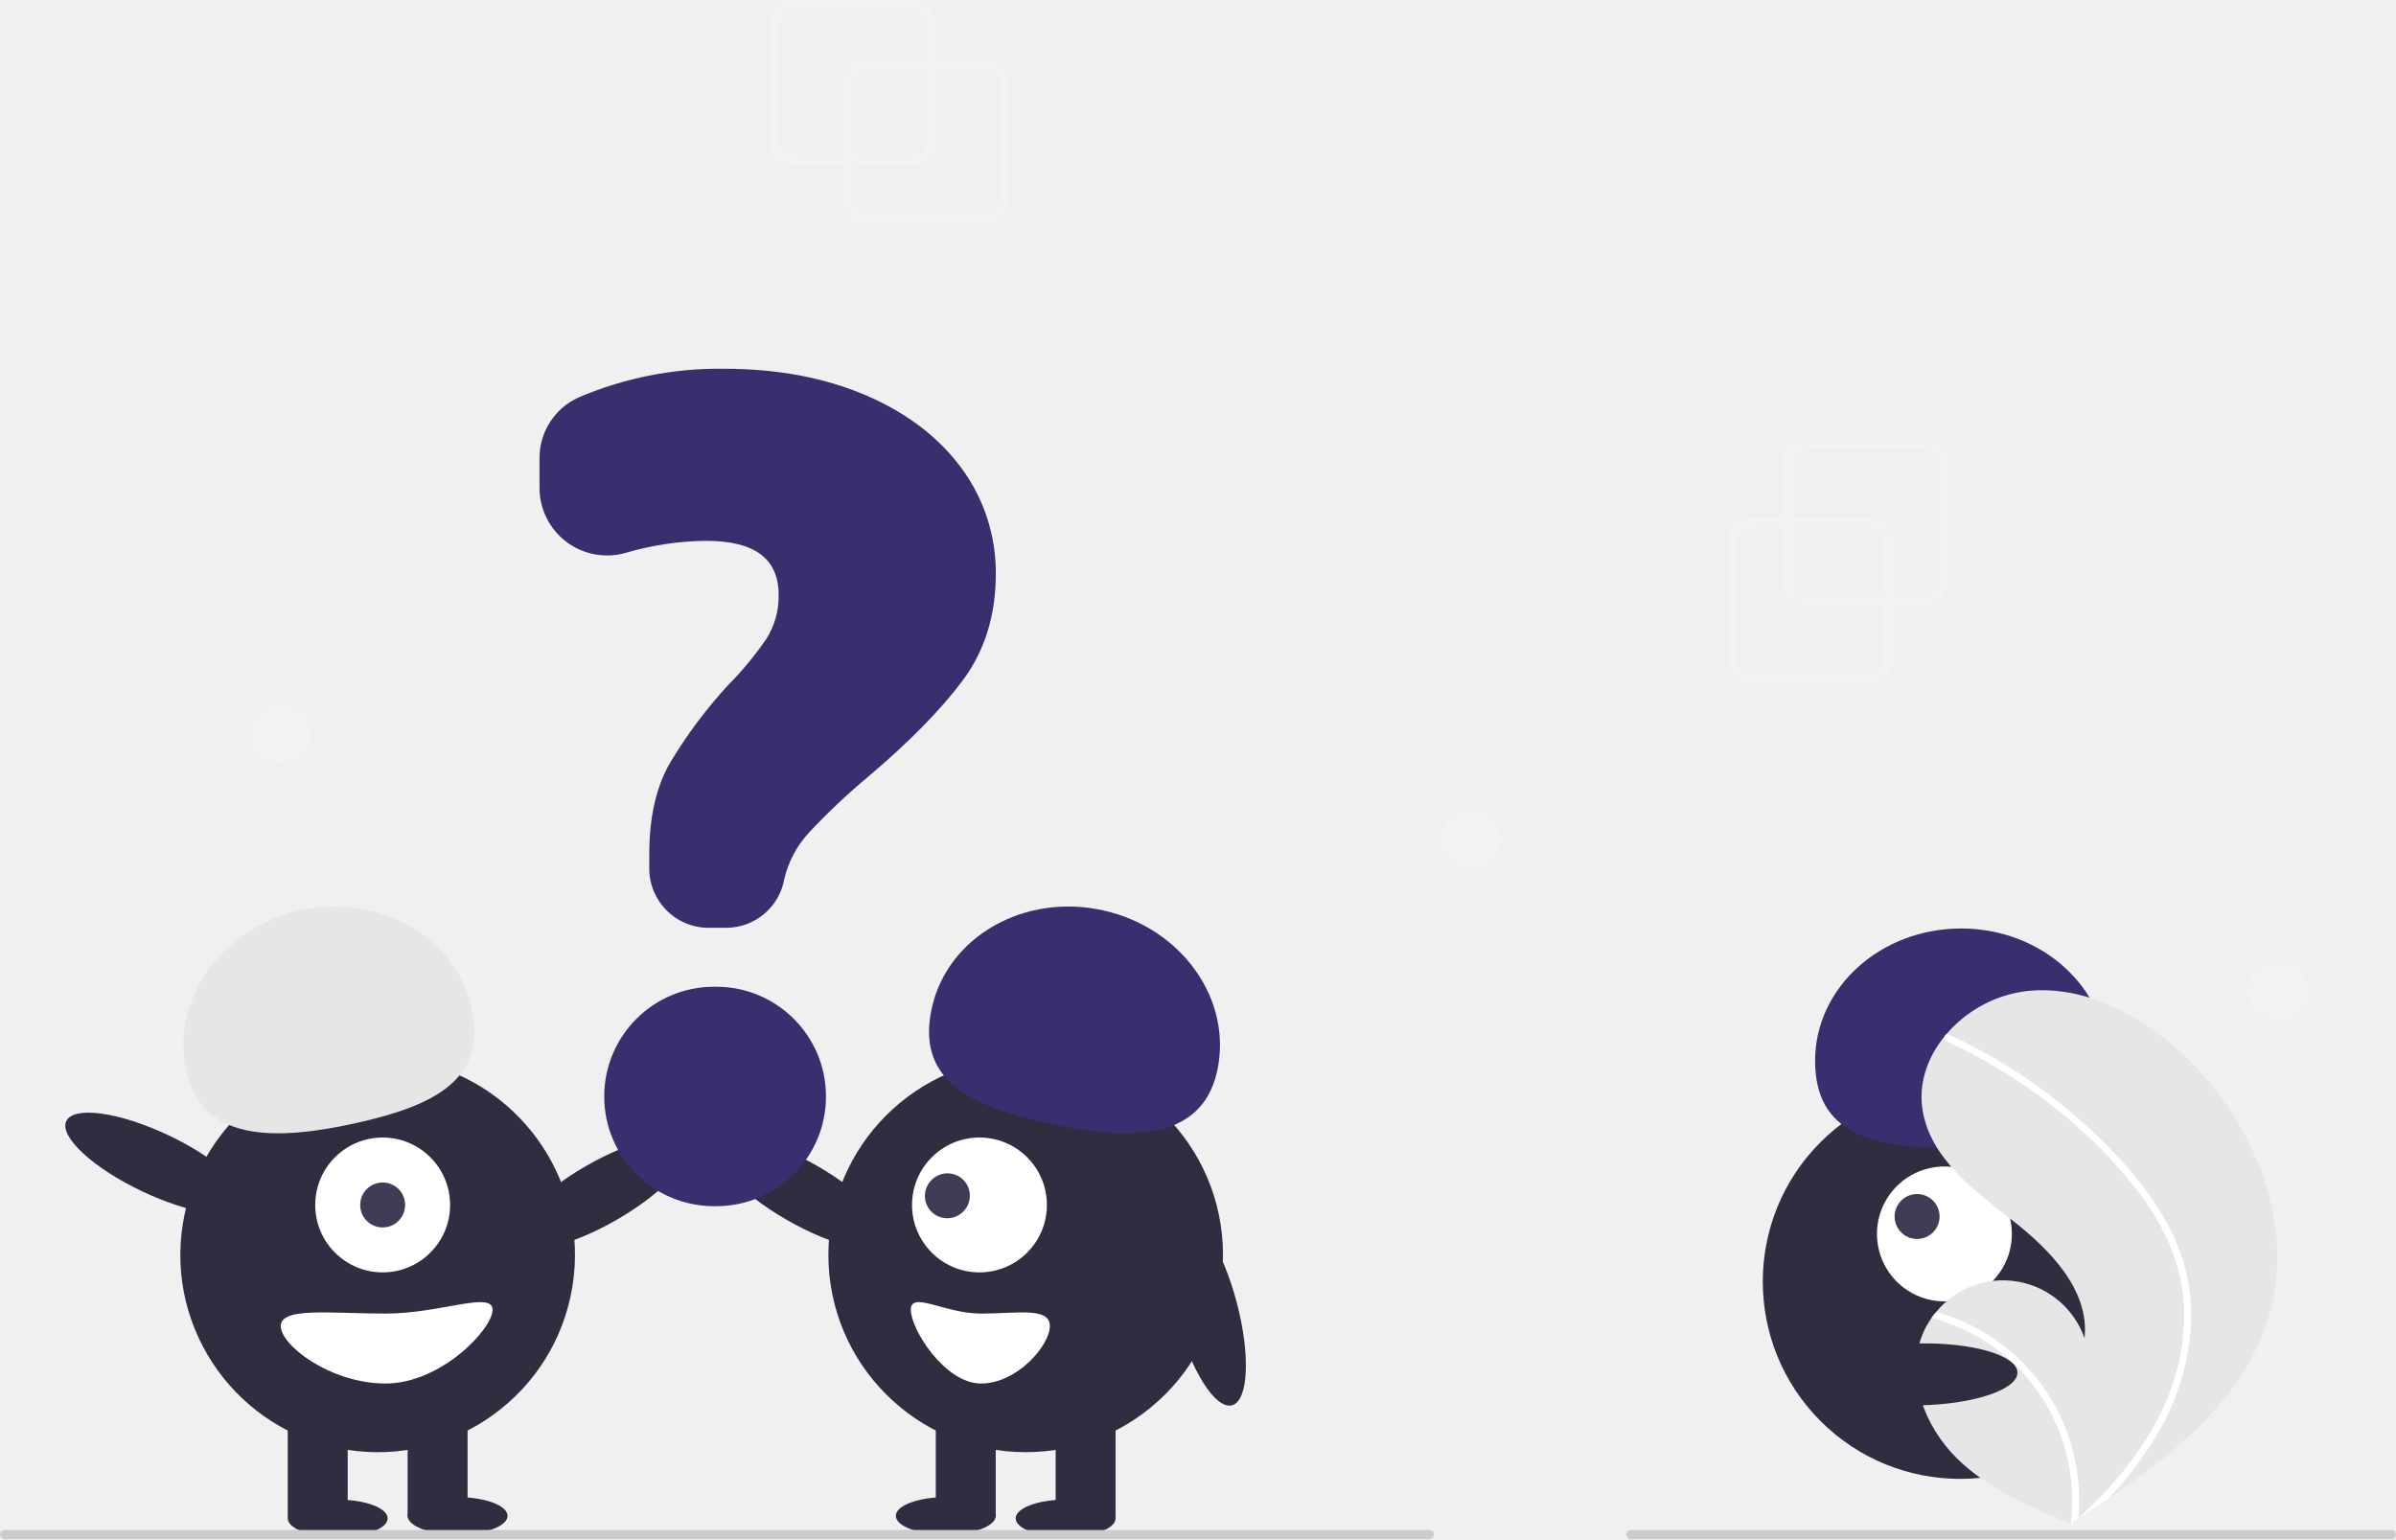
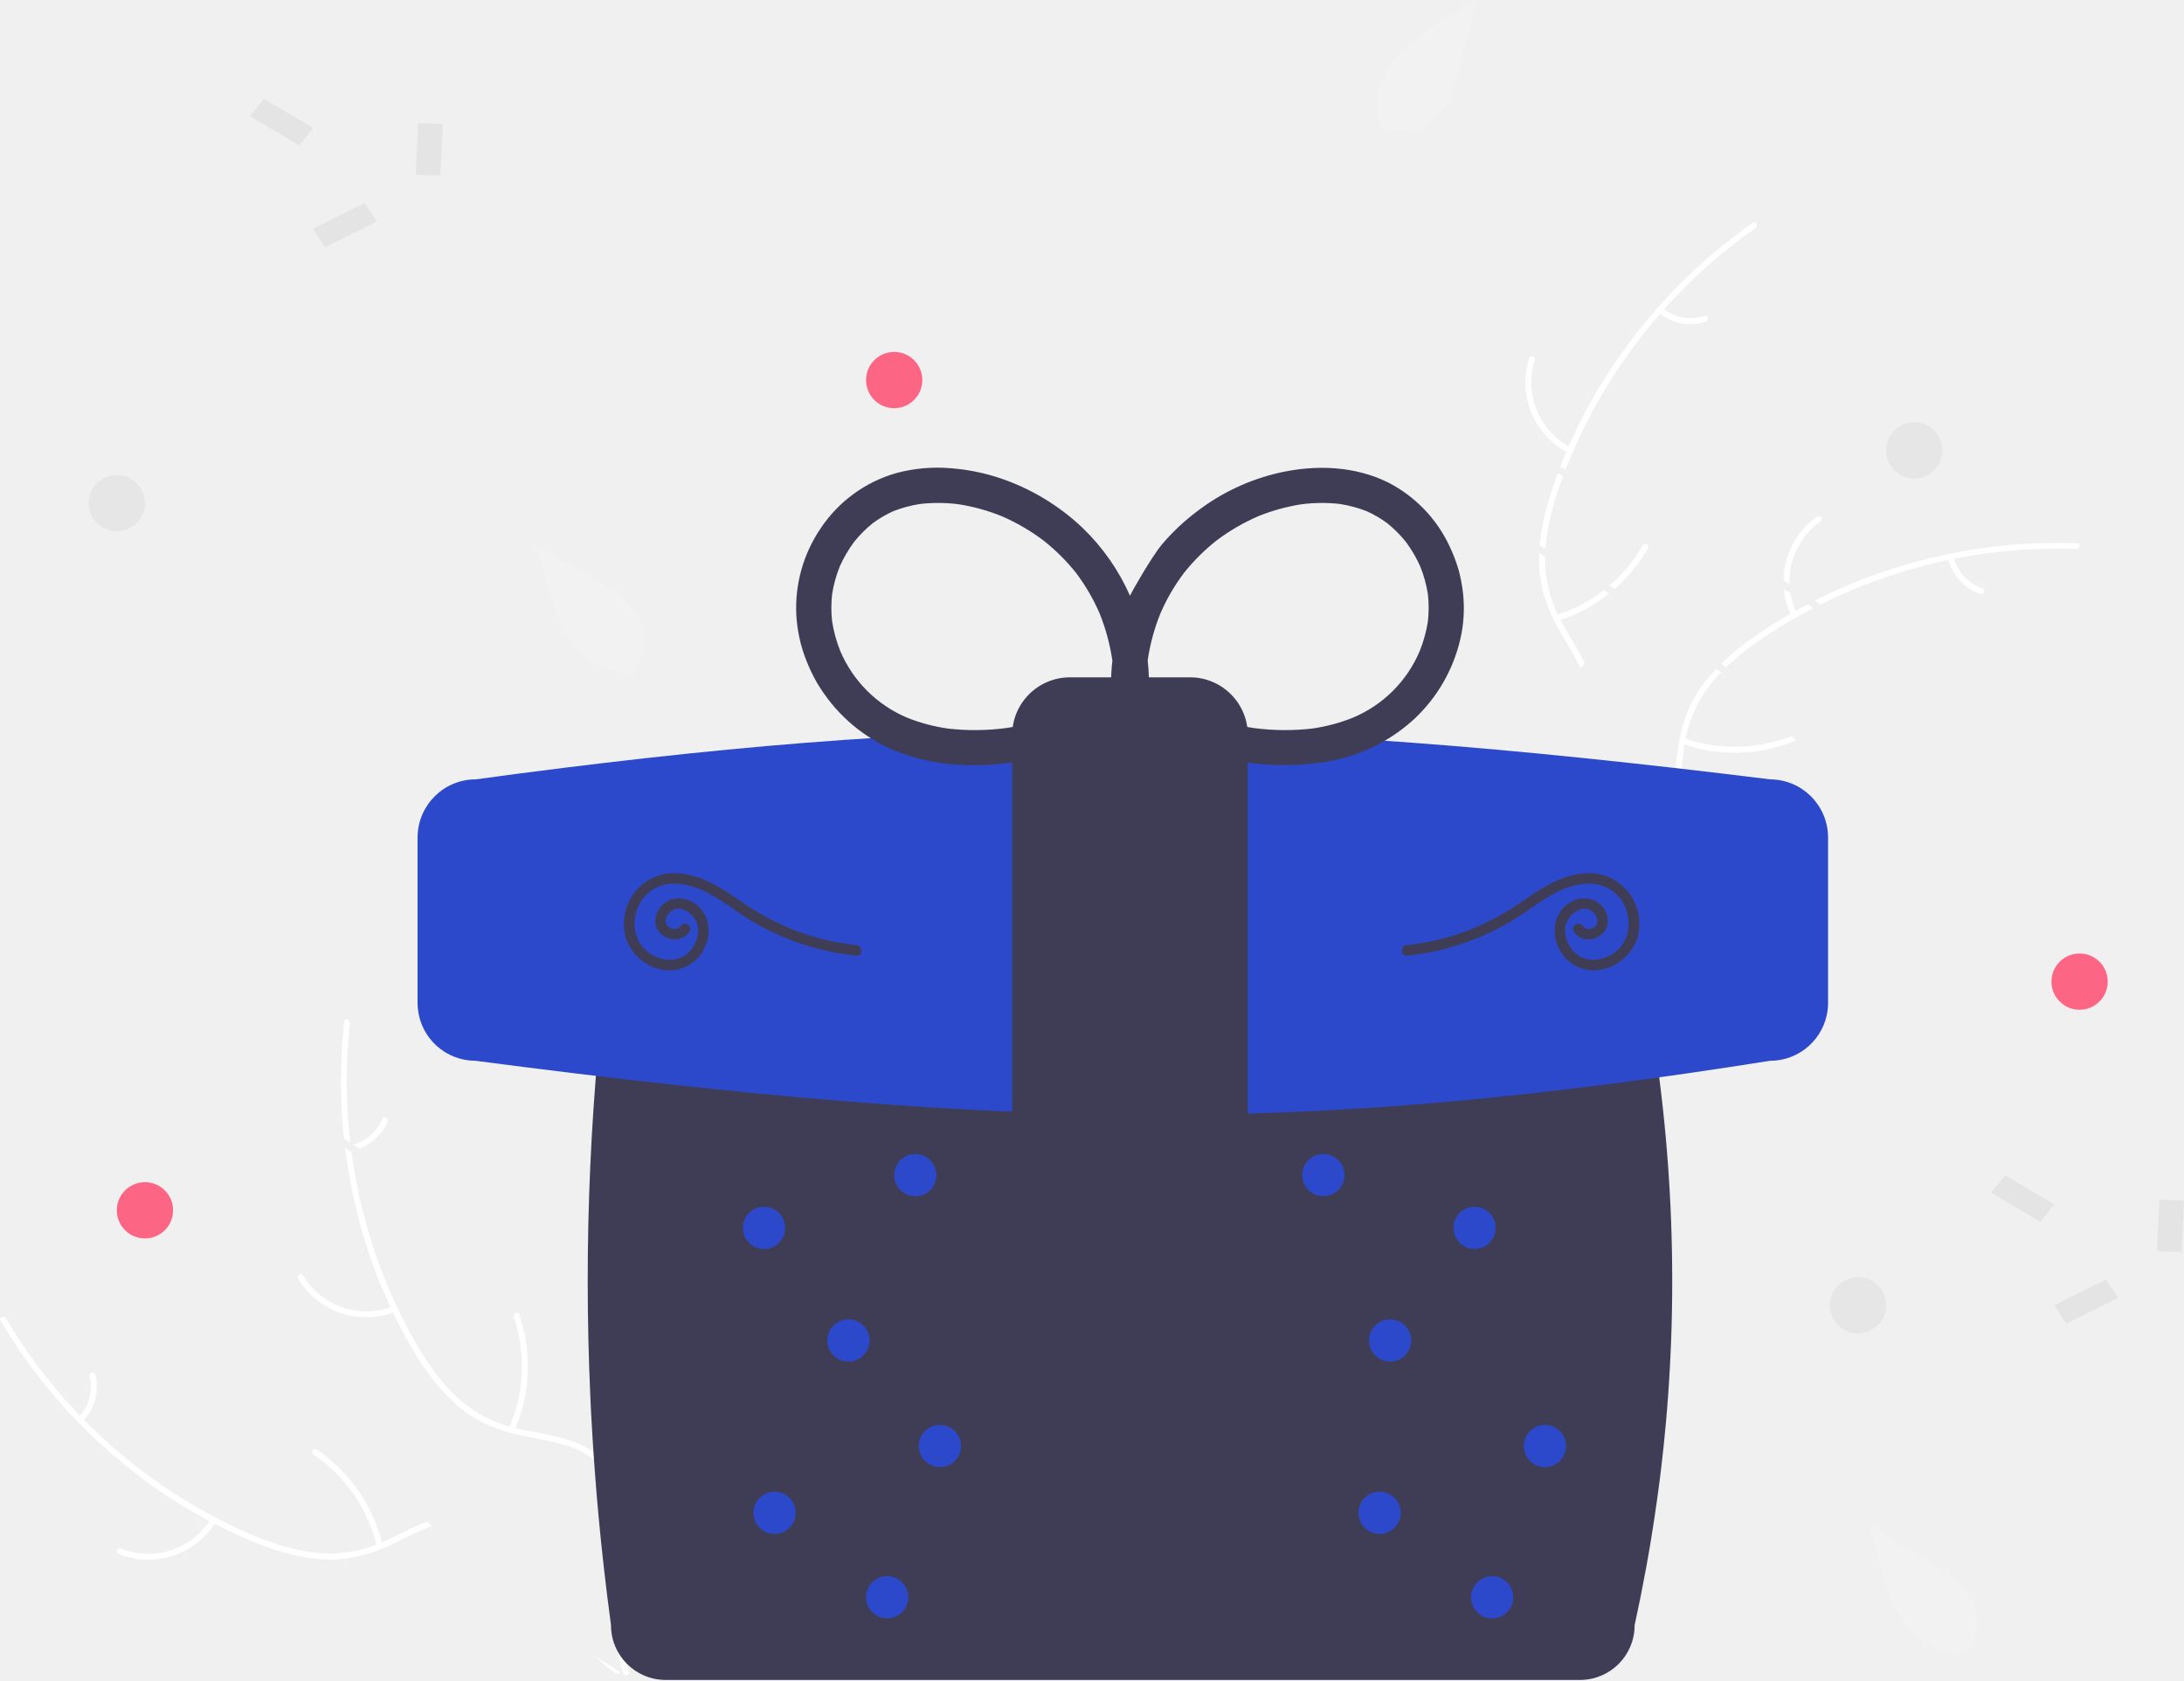
- <svg xmlns="http://www.w3.org/2000/svg" id="b1a9ffcb-883a-40c3-a838-c4c452e3657e" data-name="Layer 1" width="523" height="336" viewBox="0 0 523 336">
-   <circle cx="766.35" cy="561.776" r="43.067" transform="translate(-511.2767 424.4313) rotate(-45)" fill="#2f2e41" />
-   <circle cx="762.929" cy="551.366" r="14.719" transform="translate(-439.6308 -104.0852) rotate(-12.48125)" fill="#fff" />
-   <circle cx="756.966" cy="547.565" r="4.906" transform="translate(-438.9502 -105.4637) rotate(-12.48125)" fill="#3f3d56" />
-   <path d="M764.648,532.66c-17.613-.033-29.978-3.179-29.948-19.136s14.332-28.867,31.945-28.834,31.868,12.995,31.838,28.952C798.454,529.599,782.262,532.692,764.648,532.66Z" transform="translate(-338.5 -282)" fill="#392e6e" />
-   <path d="M833.852,568.974c-5.052,17.526-19.804,29.795-35.191,40.217q-3.223,2.183-6.448,4.266c-.015.006-.03.02-.044.026-.103.066-.207.133-.303.2-.444.286-.888.572-1.328.855l.242.109s.237.126-.022.02c-.077-.032-.158-.061-.235-.094-8.939-3.605-18.037-7.476-24.888-14.23-7.106-7.014-11.26-18.014-7.411-27.228a17.592,17.592,0,0,1,1.905-3.419c.312-.447.648-.874.998-1.294a18.856,18.856,0,0,1,32.386,5.73c1.131-10.526-7.549-19.343-15.901-25.848-8.356-6.502-17.851-13.583-19.467-24.051-.902-5.824,1.123-11.468,4.812-15.999.114-.138.228-.275.346-.409a27.518,27.518,0,0,1,17.687-9.489c12.813-1.332,25.259,5.451,34.568,14.359C830.538,527.03,839.595,549.047,833.852,568.974Z" transform="translate(-338.5 -282)" fill="#e6e6e6" />
-   <path d="M809.767,546.05a46.78,46.78,0,0,1,5.604,12.361,40.62,40.62,0,0,1,1.404,11.997,52.044,52.044,0,0,1-6.816,23.685A74.902,74.902,0,0,1,798.66,609.192q-3.223,2.183-6.448,4.266c-.015.006-.03.02-.044.026-.103.066-.207.133-.303.2-.444.286-.888.572-1.328.855,0,0,.479.235.219.129-.077-.032-.158-.061-.235-.094a41.405,41.405,0,0,0-13.249-35.651,41.76,41.76,0,0,0-17.146-9.226c.312-.447.648-.874.998-1.294a43.296,43.296,0,0,1,7.147,2.704,42.424,42.424,0,0,1,19.182,18.493,43.374,43.374,0,0,1,4.723,23.801c.367-.333.735-.673,1.092-1.01,6.793-6.333,12.826-13.602,16.91-21.992A48.416,48.416,0,0,0,815.247,567.493c-.333-8.653-3.781-16.668-8.773-23.646a101.346,101.346,0,0,0-19.211-19.798,115.158,115.158,0,0,0-23.892-14.751.828.828,0,0,1-.417-1.063.704.704,0,0,1,.346-.409.613.613,0,0,1,.532.023c1.054.485,2.1.977,3.139,1.49a116.465,116.465,0,0,1,24.062,15.873C798.117,531.25,804.785,538.149,809.767,546.05Z" transform="translate(-338.5 -282)" fill="#fff" />
-   <ellipse cx="73.714" cy="331.46" rx="10.903" ry="4.089" fill="#2f2e41" />
-   <ellipse cx="99.881" cy="330.915" rx="10.903" ry="4.089" fill="#2f2e41" />
-   <ellipse cx="469.744" cy="542.424" rx="21.534" ry="6.76" transform="translate(-546.6249 25.10005) rotate(-29.96257)" fill="#2f2e41" />
-   <circle cx="420.936" cy="555.946" r="43.067" transform="translate(-533.7577 600.3947) rotate(-80.78252)" fill="#2f2e41" />
-   <rect x="62.811" y="307.746" width="13.084" height="23.442" fill="#2f2e41" />
-   <rect x="88.978" y="307.746" width="13.084" height="23.442" fill="#2f2e41" />
-   <circle cx="83.527" cy="263.043" r="14.719" fill="#fff" />
-   <circle cx="83.527" cy="263.043" r="4.906" fill="#3f3d56" />
-   <path d="M379.16,515.895c-3.477-15.574,7.639-31.31,24.829-35.149s33.944,5.675,37.422,21.249-7.915,21.318-25.105,25.156S382.637,531.469,379.16,515.895Z" transform="translate(-338.5 -282)" fill="#e6e6e6" />
-   <ellipse cx="372.428" cy="535.963" rx="6.76" ry="21.534" transform="translate(-609.9256 360.7865) rotate(-64.62574)" fill="#2f2e41" />
-   <path d="M399.782,571.483c0,4.215,10.853,12.539,22.897,12.539s23.335-11.867,23.335-16.082-11.292.818-23.335.818S399.782,567.268,399.782,571.483Z" transform="translate(-338.5 -282)" fill="#fff" />
-   <ellipse cx="232.609" cy="331.46" rx="10.903" ry="4.089" fill="#2f2e41" />
-   <ellipse cx="206.441" cy="330.915" rx="10.903" ry="4.089" fill="#2f2e41" />
-   <ellipse cx="513.579" cy="542.424" rx="6.76" ry="21.534" transform="translate(-551.3501 434.4593) rotate(-60.03743)" fill="#2f2e41" />
-   <circle cx="223.886" cy="273.946" r="43.067" fill="#2f2e41" />
-   <rect x="230.428" y="307.746" width="13.084" height="23.442" fill="#2f2e41" />
-   <rect x="204.261" y="307.746" width="13.084" height="23.442" fill="#2f2e41" />
-   <circle cx="213.796" cy="263.043" r="14.719" fill="#fff" />
-   <ellipse cx="545.296" cy="543.043" rx="4.921" ry="4.886" transform="translate(-562.7767 262.2905) rotate(-44.97427)" fill="#3f3d56" />
-   <path d="M567.018,527.151c-17.19-3.838-28.582-9.582-25.105-25.156s20.232-25.087,37.422-21.249,28.306,19.575,24.829,35.149S584.208,530.989,567.018,527.151Z" transform="translate(-338.5 -282)" fill="#392e6e" />
-   <ellipse cx="601.895" cy="567.963" rx="6.76" ry="21.534" transform="translate(-464.129 -108.4587) rotate(-14.87459)" fill="#2f2e41" />
-   <path d="M552.629,568.758c-7.907,0-15.32-5.033-15.32-.818s7.413,16.082,15.32,16.082,15.032-8.323,15.032-12.539S560.536,568.758,552.629,568.758Z" transform="translate(-338.5 -282)" fill="#fff" />
-   <path d="M496.972,484.539H493.147a12.937,12.937,0,0,1-12.923-12.923v-3.211c0-7.953,1.507-14.612,4.479-19.792a104.114,104.114,0,0,1,12.542-16.852,74.269,74.269,0,0,0,8.528-10.279,17.29,17.29,0,0,0,2.693-9.562c0-7.978-5.198-11.856-15.891-11.856a64.526,64.526,0,0,0-17.515,2.629,14.745,14.745,0,0,1-18.792-14.178v-6.5a14.463,14.463,0,0,1,8.532-13.256A78.083,78.083,0,0,1,496.61,362.5c11.444,0,21.775,1.922,30.707,5.713,8.948,3.799,16.017,9.157,21.011,15.924a38.352,38.352,0,0,1,7.536,23.244c0,8.98-2.452,16.801-7.287,23.247-4.782,6.38-11.638,13.364-20.376,20.76a145.204,145.204,0,0,0-13.063,12.307,22.718,22.718,0,0,0-5.431,10.111A12.888,12.888,0,0,1,496.972,484.539Z" transform="translate(-338.5 -282)" fill="#392e6e" />
-   <path d="M494.845,545.311h-.504a23.951,23.951,0,0,1,0-47.902h.504a23.951,23.951,0,1,1,0,47.902Z" transform="translate(-338.5 -282)" fill="#392e6e" />
-   <path d="M650.5,618h-311a1,1,0,0,1,0-2h311a1,1,0,0,1,0,2Z" transform="translate(-338.5 -282)" fill="#ccc" />
-   <path d="M860.5,618h-166a1,1,0,0,1,0-2h166a1,1,0,0,1,0,2Z" transform="translate(-338.5 -282)" fill="#ccc" />
-   <ellipse cx="757.339" cy="582.032" rx="21.534" ry="6.76" transform="translate(-349.736 -267.0801) rotate(-1.12041)" fill="#2f2e41" />
-   <path d="M746.661,431h-26a5.006,5.006,0,0,1-5-5V400a5.006,5.006,0,0,1,5-5h26a5.006,5.006,0,0,1,5,5v26A5.006,5.006,0,0,1,746.661,431Zm-26-34a3.003,3.003,0,0,0-3,3v26a3.003,3.003,0,0,0,3,3h26a3.003,3.003,0,0,0,3-3V400a3.003,3.003,0,0,0-3-3Z" transform="translate(-338.5 -282)" fill="#f2f2f2" />
-   <path d="M758.661,414h-26a5.006,5.006,0,0,1-5-5V383a5.006,5.006,0,0,1,5-5h26a5.006,5.006,0,0,1,5,5v26A5.006,5.006,0,0,1,758.661,414Zm-26-34a3.003,3.003,0,0,0-3,3v26a3.003,3.003,0,0,0,3,3h26a3.003,3.003,0,0,0,3-3V383a3.003,3.003,0,0,0-3-3Z" transform="translate(-338.5 -282)" fill="#f2f2f2" />
-   <path d="M553.661,331h-26a5.006,5.006,0,0,1-5-5V300a5.006,5.006,0,0,1,5-5h26a5.006,5.006,0,0,1,5,5v26A5.006,5.006,0,0,1,553.661,331Zm-26-34a3.003,3.003,0,0,0-3,3v26a3.003,3.003,0,0,0,3,3h26a3.003,3.003,0,0,0,3-3V300a3.003,3.003,0,0,0-3-3Z" transform="translate(-338.5 -282)" fill="#f2f2f2" />
-   <path d="M537.661,318h-26a5.006,5.006,0,0,1-5-5V287a5.006,5.006,0,0,1,5-5h26a5.006,5.006,0,0,1,5,5v26A5.006,5.006,0,0,1,537.661,318Zm-26-34a3.003,3.003,0,0,0-3,3v26a3.003,3.003,0,0,0,3,3h26a3.003,3.003,0,0,0,3-3V287a3.003,3.003,0,0,0-3-3Z" transform="translate(-338.5 -282)" fill="#f2f2f2" />
-   <circle cx="321.22" cy="183.17" r="6.467" fill="#f2f2f2" />
-   <circle cx="61.22" cy="160.17" r="6.467" fill="#f2f2f2" />
-   <circle cx="497.22" cy="216.17" r="6.467" fill="#f2f2f2" />
+ <svg xmlns="http://www.w3.org/2000/svg" data-name="Layer 1" width="671.522" height="516.552" viewBox="0 0 671.522 516.552">
+   <path d="M714.256,337.171c14.406-38.732,48.442-72.2,89.574-76.181A190.398,190.398,0,0,0,773.738,388.201c2.105,17.203,6.237,36.118-3.036,50.759-5.77,9.11-15.939,14.719-26.422,17.25-10.483,2.531-21.406,2.335-32.188,2.124l-2.414,1.192C702.096,418.904,699.85,375.903,714.256,337.171Z" transform="translate(-264.239 -191.7241)" fill="#f0f0f0" />
+   <path d="M804.029,261.834a162.739,162.739,0,0,0-60.46,79.812c-2.371,6.934-4.173,14.174-4.277,21.537a40.195,40.195,0,0,0,5.435,20.444c3.245,5.855,7.242,11.468,9.007,18.01,1.86,6.895.344,13.871-3.456,19.829-4.65,7.289-11.642,12.473-18.655,17.305C723.836,444.136,715.663,449.585,710.898,458.012c-.577,1.021-2.128.066-1.552-.954,8.29-14.662,25.687-19.988,36.33-32.443,4.966-5.811,8.211-13.155,6.676-20.893-1.343-6.767-5.46-12.559-8.796-18.459-3.504-6.195-5.793-12.624-6.059-19.792-.273-7.332,1.25-14.658,3.433-21.622a157.886,157.886,0,0,1,22.27-44.036,165.625,165.625,0,0,1,39.971-39.586c.959-.669,1.811.942.858,1.607Z" transform="translate(-264.239 -191.7241)" fill="#fff" />
+   <path d="M746.585,331.034a24.416,24.416,0,0,1-12.196-29.169c.359-1.115,2.109-.609,1.75.507a22.609,22.609,0,0,0,11.401,27.11c1.047.526.087,2.075-.954,1.552Z" transform="translate(-264.239 -191.7241)" fill="#fff" />
+   <path d="M742.691,380.876a47.06,47.06,0,0,0,26.691-21.536c.581-1.019,2.132-.064,1.552.954A48.95,48.95,0,0,1,743.114,382.648c-1.121.35-1.537-1.423-.423-1.772Z" transform="translate(-264.239 -191.7241)" fill="#fff" />
+   <path d="M775.416,286.504a13.821,13.821,0,0,0,12.898,2.369c1.116-.364,1.531,1.41.423,1.772a15.487,15.487,0,0,1-14.275-2.589.941.941,0,0,1-.299-1.253.915.915,0,0,1,1.253-.299Z" transform="translate(-264.239 -191.7241)" fill="#fff" />
+   <path d="M902.973,359.72c-.69.247-1.38.495-2.075.757a182.012,182.012,0,0,0-26.831,12.322c-.67.363-1.344.74-2.003,1.121A191.88,191.88,0,0,0,818.376,419.836a186.339,186.339,0,0,0-16.014,23.348c-6.543,11.294-12.738,24.06-22.347,32.291a31.966,31.966,0,0,1-3.131,2.418L711.32,462.379c-.131-.11-.267-.205-.399-.316l-2.646-.5c.215-.439.447-.889.662-1.328.124-.255.262-.507.385-.762.087-.169.175-.338.244-.495.029-.056.058-.113.083-.154.069-.157.15-.296.215-.439q1.938-3.783,3.935-7.551c.004-.015.004-.015.022-.026,10.195-19.118,22.076-37.552,36.377-53.597.43-.483.864-.98,1.324-1.456a177.81,177.81,0,0,1,21.121-19.897,157.193,157.193,0,0,1,12.944-9.242,130.716,130.716,0,0,1,37.474-16.312c26.453-6.851,54.803-5.166,78.139,8.365C901.797,359.015,902.38,359.358,902.973,359.72Z" transform="translate(-264.239 -191.7241)" fill="#f0f0f0" />
+   <path d="M902.628,360.517a162.739,162.739,0,0,0-96.326,27.325c-6.068,4.109-11.866,8.805-16.382,14.621a40.195,40.195,0,0,0-7.969,19.596c-.934,6.629-1.123,13.517-3.652,19.803-2.666,6.626-8.077,11.282-14.698,13.751-8.101,3.02-16.805,2.95-25.313,2.585-9.447-.405-19.254-.975-28.132,2.885-1.076.468-1.739-1.229-.664-1.696,15.447-6.716,32.544-.494,48.541-4.03,7.464-1.65,14.476-5.56,17.909-12.663,3.002-6.211,3.202-13.315,4.09-20.034.932-7.056,2.976-13.567,7.078-19.451,4.196-6.019,9.823-10.951,15.759-15.197a157.886,157.886,0,0,1,44.294-21.752,165.625,165.625,0,0,1,55.748-7.542c1.168.043.879,1.842-.282,1.8Z" transform="translate(-264.239 -191.7241)" fill="#fff" />
+   <path d="M815.099,381.183a24.416,24.416,0,0,1,7.824-30.633c.958-.674,2.051.783,1.092,1.459a22.609,22.609,0,0,0-7.219,28.51c.519,1.051-1.18,1.709-1.696.664Z" transform="translate(-264.239 -191.7241)" fill="#fff" />
+   <path d="M781.982,418.635a47.06,47.06,0,0,0,34.278-1.125c1.077-.464,1.74,1.232.664,1.696a48.95,48.95,0,0,1-35.671,1.098c-1.106-.395-.371-2.062.729-1.669Z" transform="translate(-264.239 -191.7241)" fill="#fff" />
+   <path d="M864.93,362.987a13.821,13.821,0,0,0,8.872,9.657c1.11.381.374,2.047-.729,1.669a15.487,15.487,0,0,1-9.839-10.662.941.941,0,0,1,.516-1.18.915.915,0,0,1,1.18.516Z" transform="translate(-264.239 -191.7241)" fill="#fff" />
+   <path d="M334.374,692.2c-37.534-17.29-68.335-53.756-69.199-95.071a190.399,190.399,0,0,0,124.575,39.612c17.313-.8,36.486-3.492,50.385,6.861,8.649,6.442,13.473,17.005,15.206,27.649,1.732,10.644.712,21.521-.312,32.256l1.006,2.497C414.956,710.498,371.908,709.489,334.374,692.2Z" transform="translate(-264.239 -191.7241)" fill="#f0f0f0" />
+   <path d="M266.032,596.994A162.739,162.739,0,0,0,341.051,663.308c6.735,2.888,13.819,5.232,21.153,5.891a40.195,40.195,0,0,0,20.796-3.876c6.083-2.793,11.983-6.355,18.639-7.621,7.016-1.334,13.858.705,19.511,4.944,6.917,5.187,11.558,12.55,15.846,19.908,4.761,8.17,9.577,16.731,17.621,22.119.975.653-.095,2.127-1.068,1.475-13.994-9.373-17.991-27.123-29.607-38.677-5.42-5.391-12.497-9.181-20.33-8.234-6.849.828-12.935,4.496-19.071,7.377-6.442,3.026-13.026,4.823-20.193,4.547-7.332-.281-14.522-2.353-21.301-5.056a157.886,157.886,0,0,1-42.228-25.531,165.625,165.625,0,0,1-36.455-42.846c-.595-1.006,1.076-1.734,1.667-.734Z" transform="translate(-264.239 -191.7241)" fill="#fff" />
+   <path d="M330.696,659.5a24.416,24.416,0,0,1-30.007,9.959c-1.085-.443-.448-2.149.638-1.706a22.609,22.609,0,0,0,27.894-9.321c.604-1.004,2.076.07,1.475,1.068Z" transform="translate(-264.239 -191.7241)" fill="#fff" />
+   <path d="M380.102,667.146a47.06,47.06,0,0,0-19.459-28.241c-.972-.656.097-2.13,1.068-1.475a48.95,48.95,0,0,1,20.189,29.429c.265,1.144-1.535,1.425-1.798.288Z" transform="translate(-264.239 -191.7241)" fill="#fff" />
+   <path d="M288.47,627.389a13.821,13.821,0,0,0,3.336-12.683c-.279-1.14,1.521-1.42,1.798-.288a15.487,15.487,0,0,1-3.66,14.039.941.941,0,0,1-1.272.203.915.915,0,0,1-.203-1.272Z" transform="translate(-264.239 -191.7241)" fill="#fff" />
+   <path d="M371.11,505.725c.195.707.389,1.414.598,2.126a182.011,182.011,0,0,0,10.261,27.684c.311.696.637,1.397.967,2.082a191.88,191.88,0,0,0,41.73,57.002,186.34,186.34,0,0,0,22.073,17.731c10.768,7.377,23.03,14.519,30.511,24.722a31.967,31.967,0,0,1,2.175,3.305l-20.421,64.205c-.12.123-.225.251-.345.374l-.698,2.601c-.421-.247-.853-.513-1.274-.761-.245-.143-.485-.299-.73-.442-.162-.1-.324-.2-.475-.28-.054-.033-.108-.067-.147-.095-.152-.081-.284-.172-.421-.247q-3.626-2.218-7.233-4.494c-.015-.005-.015-.005-.025-.024-18.293-11.61-35.778-24.849-50.697-40.32-.449-.466-.912-.935-1.352-1.43a177.809,177.809,0,0,1-18.245-22.563,157.194,157.194,0,0,1-8.238-13.605A130.716,130.716,0,0,1,355.686,584.698c-4.834-26.895-1.013-55.036,14.241-77.284C370.318,506.844,370.704,506.289,371.11,505.725Z" transform="translate(-264.239 -191.7241)" fill="#f0f0f0" />
+   <path d="M371.879,506.128a162.739,162.739,0,0,0,19.973,98.115c3.639,6.361,7.883,12.497,13.342,17.439a40.195,40.195,0,0,0,18.938,9.426c6.539,1.432,13.394,2.14,19.471,5.137,6.405,3.159,10.64,8.906,12.602,15.694,2.4,8.306,1.672,16.979.666,25.436-1.117,9.39-2.427,19.125.752,28.27.385,1.108-1.357,1.641-1.741.534-5.53-15.91,1.965-32.489-.353-48.706-1.082-7.567-4.451-14.855-11.274-18.815-5.967-3.463-13.035-4.199-19.668-5.592-6.965-1.463-13.304-3.992-18.861-8.527-5.685-4.639-10.178-10.622-13.964-16.862a157.886,157.886,0,0,1-18.345-45.81,165.625,165.625,0,0,1-3.311-56.159c.131-1.162,1.903-.737,1.773.417Z" transform="translate(-264.239 -191.7241)" fill="#fff" />
+   <path d="M385.876,594.968a24.416,24.416,0,0,1-29.955-10.115c-.6-1.007.936-1.986,1.537-.978a22.609,22.609,0,0,0,27.883,9.352c1.087-.438,1.615,1.305.534,1.741Z" transform="translate(-264.239 -191.7241)" fill="#fff" />
+   <path d="M420.72,630.819a47.06,47.06,0,0,0,1.467-34.265c-.381-1.109,1.36-1.642,1.741-.535a48.95,48.95,0,0,1-1.599,35.652c-.477,1.073-2.084.214-1.609-.853Z" transform="translate(-264.239 -191.7241)" fill="#fff" />
+   <path d="M371.494,543.906a13.821,13.821,0,0,0,10.3-8.118c.464-1.078,2.07-.218,1.609.853a15.487,15.487,0,0,1-11.374,9.006.941.941,0,0,1-1.138-.603.915.915,0,0,1,.603-1.138Z" transform="translate(-264.239 -191.7241)" fill="#fff" />
+   <path d="M420.797,463.882c-33.166-32.65-47.174-66.712-39.444-95.91,9.92-37.47,53.989-63.378,120.907-71.079l.247,2.149c-65.986,7.594-109.383,32.92-119.062,69.484-7.523,28.416,6.282,61.734,38.871,93.816Z" transform="translate(-264.239 -191.7241)" fill="#f0f0f0" />
+   <path d="M740.794,579.778c-41.393,0-86.375-6.151-131.054-17.98-55.252-14.627-105.912-36.705-146.503-63.849l1.202-1.798c40.396,27.012,90.831,48.989,145.854,63.555,49.724,13.164,99.82,19.264,144.855,17.654l.078,2.161Q748.093,579.779,740.794,579.778Z" transform="translate(-264.239 -191.7241)" fill="#f0f0f0" />
+   <path d="M835.756,566.175l-.693-2.049c37.021-12.517,60.176-32.68,66.962-58.312,8.626-32.584-10.114-70.396-52.769-106.47-42.872-36.258-104.694-66.342-174.081-84.711l.553-2.091c69.69,18.45,131.813,48.69,174.924,85.151,43.328,36.644,62.316,75.239,53.464,108.675C897.136,532.735,873.497,553.415,835.756,566.175Z" transform="translate(-264.239 -191.7241)" fill="#f0f0f0" />
+   <path d="M495.819,580.682c-81.336-36.073-144.011-82.874-176.479-131.782l1.802-1.197c32.244,48.569,94.59,95.093,175.554,131.001Z" transform="translate(-264.239 -191.7241)" fill="#f0f0f0" />
+   <path d="M781.788,643.176q-12.584,0-25.598-.562l.093-2.161c64.746,2.803,121.872-4.945,165.215-22.411l.809,2.007C884.498,635.283,836.308,643.176,781.788,643.176Z" transform="translate(-264.239 -191.7241)" fill="#f0f0f0" />
+   <path d="M734.596,298.832c-13.443-4.377-27.271-8.452-41.099-12.113-79.573-21.066-157.795-28.545-226.211-21.626l-.218-2.153c68.671-6.942,147.16.555,226.982,21.687,13.867,3.671,27.734,7.758,41.215,12.148Z" transform="translate(-264.239 -191.7241)" fill="#f0f0f0" />
+   <path d="M369.964,467.126c-33.166-32.65-47.174-66.712-39.444-95.91,9.92-37.47,53.989-63.378,120.907-71.079l.247,2.149c-65.986,7.594-109.383,32.92-119.062,69.484-7.523,28.416,6.282,61.734,38.871,93.816Z" transform="translate(-264.239 -191.7241)" fill="#f0f0f0" />
+   <path d="M689.962,583.023c-41.393,0-86.375-6.151-131.054-17.98-55.252-14.627-105.912-36.705-146.503-63.849l1.202-1.798c40.396,27.012,90.831,48.989,145.854,63.555,49.724,13.164,99.82,19.264,144.855,17.654l.078,2.161Q697.26,583.024,689.962,583.023Z" transform="translate(-264.239 -191.7241)" fill="#f0f0f0" />
+   <path d="M784.923,569.42l-.693-2.049c37.021-12.517,60.176-32.68,66.962-58.312,8.626-32.584-10.114-70.396-52.769-106.47C755.551,366.331,693.729,336.246,624.342,317.877l.553-2.091C694.586,334.236,756.709,364.476,799.82,400.937c43.328,36.644,62.316,75.239,53.464,108.675C846.303,535.979,822.664,556.66,784.923,569.42Z" transform="translate(-264.239 -191.7241)" fill="#f0f0f0" />
+   <path d="M444.986,583.927c-81.336-36.073-144.011-82.874-176.479-131.782l1.802-1.197c32.244,48.569,94.59,95.093,175.554,131.001Z" transform="translate(-264.239 -191.7241)" fill="#f0f0f0" />
+   <path d="M730.956,646.421q-12.584,0-25.598-.562l.093-2.161c64.746,2.803,121.872-4.945,165.215-22.411l.809,2.007C833.666,638.528,785.476,646.421,730.956,646.421Z" transform="translate(-264.239 -191.7241)" fill="#f0f0f0" />
+   <path d="M683.764,302.076c-13.443-4.377-27.271-8.452-41.099-12.113-79.573-21.066-157.795-28.545-226.211-21.626l-.218-2.153c68.671-6.942,147.16.555,226.982,21.687,13.867,3.671,27.734,7.758,41.215,12.148Z" transform="translate(-264.239 -191.7241)" fill="#f0f0f0" />
+   <path d="M468.875,462.691a16.783,16.783,0,0,0-16.764,16.764,787.723,787.723,0,0,0-6.36,141.647c.127,3.021.268,5.784.432,8.45.238,4.402.54,9.05.897,13.815.205,2.812.422,5.632.659,8.442.397,4.578.833,9.229,1.298,13.825.292,2.807.594,5.628.918,8.438.622,5.519,1.325,11.176,2.151,17.294A16.805,16.805,0,0,0,468.875,708.202H750.076a16.783,16.783,0,0,0,16.764-16.764l.013-.116c1.253-5.707,2.419-11.522,3.468-17.286.561-3.039,1.045-5.799,1.48-8.437.789-4.804,1.491-9.453,2.084-13.818.406-2.931.774-5.769,1.092-8.439.523-4.369.997-8.886,1.448-13.808.247-2.675.473-5.438.692-8.446v-.001A491.733,491.733,0,0,0,766.853,479.571l-.013-.116a16.783,16.783,0,0,0-16.764-16.764Z" transform="translate(-264.239 -191.7241)" fill="#3f3d56" />
+   <path d="M620.393,534.459c-60.93,0-125.493-5.537-209.992-16.613h-.009a17.783,17.783,0,0,1-17.655-15.868,16.333,16.333,0,0,1-.111-1.973V449.172a2.58,2.58,0,0,1,.015-.325,17.884,17.884,0,0,1,17.831-17.52c147.01-19.989,236.314-19.986,398.075.004h.007a17.881,17.881,0,0,1,17.761,17.574,1.972,1.972,0,0,1,.011.267v50.833a16.373,16.373,0,0,1-.112,1.978A17.807,17.807,0,0,1,808.48,517.85C738.591,528.921,681.308,534.459,620.393,534.459Z" transform="translate(-264.239 -191.7241)" fill="#2d49cb" />
+   <path d="M630.166,569.764H593.198a17.768,17.768,0,0,1-17.747-17.747V417.709a17.768,17.768,0,0,1,17.747-17.747h36.968a17.768,17.768,0,0,1,17.748,17.747V552.017A17.768,17.768,0,0,1,630.166,569.764Z" transform="translate(-264.239 -191.7241)" fill="#3f3d56" />
+   <path d="M714.098,374.262a46.871,46.871,0,0,0-1.41-7.452,48.313,48.313,0,0,0-2.74-7.134,41.985,41.985,0,0,0-18.904-19.629c-10.312-5.076-22.107-5.492-33.195-3.046a65.605,65.605,0,0,0-25.644,12.006A66.687,66.687,0,0,0,621.511,359.094c-3.285,3.942-9.396,14.771-9.836,15.773A65.658,65.658,0,0,0,597.082,353.993a68.608,68.608,0,0,0-25.136-15.191,63.332,63.332,0,0,0-15.406-3.131,49.032,49.032,0,0,0-16.526,1.442,41.631,41.631,0,0,0-23.564,17.225,43.452,43.452,0,0,0-7.36,26.504,44.581,44.581,0,0,0,3.031,13.839,52.764,52.764,0,0,0,3.312,6.949,54.054,54.054,0,0,0,4.403,6.309,49.879,49.879,0,0,0,24.505,16.318c10.275,3.175,21.174,3.279,31.739,1.788,10.85-1.531,21.293-5.043,31.512-8.89,1.363-.513,2.721-1.041,4.08-1.564,9.084,3.495,18.246,6.865,27.755,9.005a83.576,83.576,0,0,0,32.672,1.31,52.428,52.428,0,0,0,27.094-13.234,48.652,48.652,0,0,0,14.036-24.375A42.077,42.077,0,0,0,714.098,374.262ZM573.26,415.596a72.846,72.846,0,0,1-17.67.103,54.841,54.841,0,0,1-12.288-3.271,38.632,38.632,0,0,1-20.704-20.556,41.354,41.354,0,0,1-2.505-9.108,37.705,37.705,0,0,1-.003-8.358,39.338,39.338,0,0,1,2.35-8.528,40.19,40.19,0,0,1,4.411-7.552,37.904,37.904,0,0,1,5.69-5.715,34.639,34.639,0,0,1,6.374-3.735,38.954,38.954,0,0,1,8.336-2.23,49.337,49.337,0,0,1,11.622.091,60.099,60.099,0,0,1,13.386,3.69,63.174,63.174,0,0,1,12.89,7.515,61.876,61.876,0,0,1,9.961,9.931A61.034,61.034,0,0,1,602.361,380.363a63.267,63.267,0,0,1,3.895,14.393l.008.072a65.6,65.6,0,0,0-.425,7.468c.002.961.044,1.921.092,2.881a5.747,5.747,0,0,0-1.127,1.517,181.727,181.727,0,0,1-23.116,7.331Q577.51,414.99,573.26,415.596Zm130.018-32.831a41.347,41.347,0,0,1-2.506,9.109A38.418,38.418,0,0,1,680.069,412.429a54.843,54.843,0,0,1-12.288,3.271,72.864,72.864,0,0,1-17.702-.107c-10.434-1.492-20.5-4.786-30.346-8.461-.405-.151-.808-.311-1.213-.463a5.643,5.643,0,0,0-1.078-1.5,64.757,64.757,0,0,0-.323-10.438,63.272,63.272,0,0,1,3.891-14.366,61.034,61.034,0,0,1,7.252-12.488,61.873,61.873,0,0,1,9.961-9.931,63.174,63.174,0,0,1,12.89-7.515,60.105,60.105,0,0,1,13.386-3.69,49.338,49.338,0,0,1,11.622-.091,38.959,38.959,0,0,1,8.336,2.23,34.638,34.638,0,0,1,6.374,3.735,37.898,37.898,0,0,1,5.69,5.715,40.195,40.195,0,0,1,4.411,7.551,39.338,39.338,0,0,1,2.35,8.528A37.706,37.706,0,0,1,703.278,382.765Z" transform="translate(-264.239 -191.7241)" fill="#3f3d56" />
+   <circle cx="234.919" cy="377.499" r="6.489" fill="#2d49cb" />
+   <circle cx="281.425" cy="361.276" r="6.489" fill="#2d49cb" />
+   <circle cx="260.876" cy="412.109" r="6.489" fill="#2d49cb" />
+   <circle cx="453.391" cy="377.499" r="6.489" fill="#2d49cb" />
+   <circle cx="406.885" cy="361.276" r="6.489" fill="#2d49cb" />
+   <circle cx="427.434" cy="412.109" r="6.489" fill="#2d49cb" />
+   <circle cx="458.799" cy="491.062" r="6.489" fill="#2d49cb" />
+   <circle cx="475.022" cy="444.555" r="6.489" fill="#2d49cb" />
+   <circle cx="424.189" cy="465.105" r="6.489" fill="#2d49cb" />
+   <circle cx="272.773" cy="491.062" r="6.489" fill="#2d49cb" />
+   <circle cx="288.996" cy="444.555" r="6.489" fill="#2d49cb" />
+   <circle cx="238.163" cy="465.105" r="6.489" fill="#2d49cb" />
+   <path id="e3b13650-ec26-4d46-b148-6e027bc06f3e-702" data-name="Path 2961" d="M688.854,230.959a15.505,15.505,0,0,0,15.099-1.774c5.488-4.093,7.545-11.238,9.268-17.862l5.09-19.599-8.597,5.22c-6.183,3.753-12.508,7.631-16.971,13.328s-6.721,13.682-3.78,20.294" transform="translate(-264.239 -191.7241)" fill="#f2f2f2" />
+   <path id="fe24b413-2f3e-41ab-87c6-b6db4596196d-703" data-name="Path 2961" d="M458.91,398.369a15.505,15.505,0,0,0,2.429-15.008c-2.433-6.399-8.742-10.335-14.641-13.806l-17.455-10.264,2.666,9.698c1.916,6.975,3.913,14.12,8.171,19.973s11.318,10.211,18.483,9.193" transform="translate(-264.239 -191.7241)" fill="#f2f2f2" />
+   <path id="a5193a92-e661-4e54-a5ba-e6f2c93163f3-704" data-name="Path 2961" d="M868.816,700.121a15.505,15.505,0,0,0,2.429-15.008c-2.433-6.399-8.742-10.335-14.641-13.806l-17.455-10.264,2.666,9.698c1.916,6.975,3.913,14.12,8.171,19.973s11.318,10.211,18.483,9.193" transform="translate(-264.239 -191.7241)" fill="#f2f2f2" />
+   <circle cx="274.936" cy="116.847" r="8.652" fill="#fd6584" />
+   <circle cx="44.567" cy="372.092" r="8.652" fill="#fd6584" />
+   <circle cx="639.417" cy="301.791" r="8.652" fill="#fd6584" />
+   <circle cx="35.914" cy="154.701" r="8.652" fill="#e6e6e6" />
+   <circle cx="571.28" cy="401.293" r="8.652" fill="#e6e6e6" />
+   <circle cx="588.584" cy="138.478" r="8.652" fill="#e6e6e6" />
+   <path d="M473.446,476.466c-.748,1.183-2.561,1.011-3.58.272-1.414-1.027-.956-3.005.017-4.173,3.094-3.714,8.211.207,8.901,3.896A9.279,9.279,0,0,1,474.419,485.7c-3.53,2.092-8.115,1.043-11.15-1.461-6.331-5.223-4.607-15.679,2.425-19.457,4.488-2.411,10.162-1.353,14.583.667,4.977,2.274,9.256,5.759,13.858,8.664a77.269,77.269,0,0,0,33.376,11.397c2.075.212,2.061-3.035,0-3.245a74.223,74.223,0,0,1-19.178-4.618,84.28,84.28,0,0,1-17.233-9.458c-5.419-3.714-11.08-7.322-17.786-7.936a15.43,15.43,0,0,0-14.224,6.189,15.757,15.757,0,0,0-2.368,13.822,14.593,14.593,0,0,0,11.124,9.577,11.93,11.93,0,0,0,12.577-5.811c2.468-4.269,2.388-10.003-1.34-13.542a8.607,8.607,0,0,0-8.369-2.276,7.363,7.363,0,0,0-4.979,6.336c-.36,5.541,7.506,8.312,10.513,3.556,1.119-1.77-1.688-3.4-2.802-1.638Z" transform="translate(-264.239 -191.7241)" fill="#3f3d56" />
+   <path d="M750.912,476.466c.748,1.183,2.561,1.011,3.58.272,1.414-1.027.956-3.005-.018-4.173-3.094-3.714-8.211.207-8.901,3.896A9.279,9.279,0,0,0,749.94,485.7c3.53,2.092,8.115,1.043,11.15-1.461,6.331-5.223,4.607-15.679-2.425-19.457-4.488-2.411-10.162-1.353-14.583.667-4.977,2.274-9.256,5.759-13.858,8.664a77.269,77.269,0,0,1-33.376,11.397c-2.075.212-2.061-3.035,0-3.245a74.223,74.223,0,0,0,19.178-4.618,84.28,84.28,0,0,0,17.233-9.458c5.419-3.714,11.08-7.322,17.786-7.936a15.43,15.43,0,0,1,14.224,6.189,15.757,15.757,0,0,1,2.368,13.822,14.593,14.593,0,0,1-11.124,9.577,11.93,11.93,0,0,1-12.577-5.811c-2.468-4.269-2.388-10.003,1.34-13.542a8.607,8.607,0,0,1,8.369-2.276,7.363,7.363,0,0,1,4.979,6.336c.36,5.541-7.506,8.312-10.513,3.556-1.119-1.77,1.688-3.4,2.802-1.638Z" transform="translate(-264.239 -191.7241)" fill="#3f3d56" />
+   <polygon points="96.295 39.328 92.009 44.705 76.852 35.739 81.137 30.362 96.295 39.328" fill="#e4e4e4" />
+   <polygon points="112.11 62.43 115.895 68.079 99.972 75.999 96.187 70.351 112.11 62.43" fill="#e4e4e4" />
+   <polygon points="128.593 37.872 136.157 38.14 135.404 53.967 127.839 53.7 128.593 37.872" fill="#e4e4e4" />
+   <polygon points="631.66 370.281 627.374 375.658 612.217 366.692 616.503 361.315 631.66 370.281" fill="#e4e4e4" />
+   <polygon points="647.475 393.383 651.26 399.032 635.337 406.952 631.552 401.303 647.475 393.383" fill="#e4e4e4" />
+   <polygon points="663.958 368.825 671.522 369.093 670.769 384.92 663.204 384.653 663.958 368.825" fill="#e4e4e4" />
</svg>
